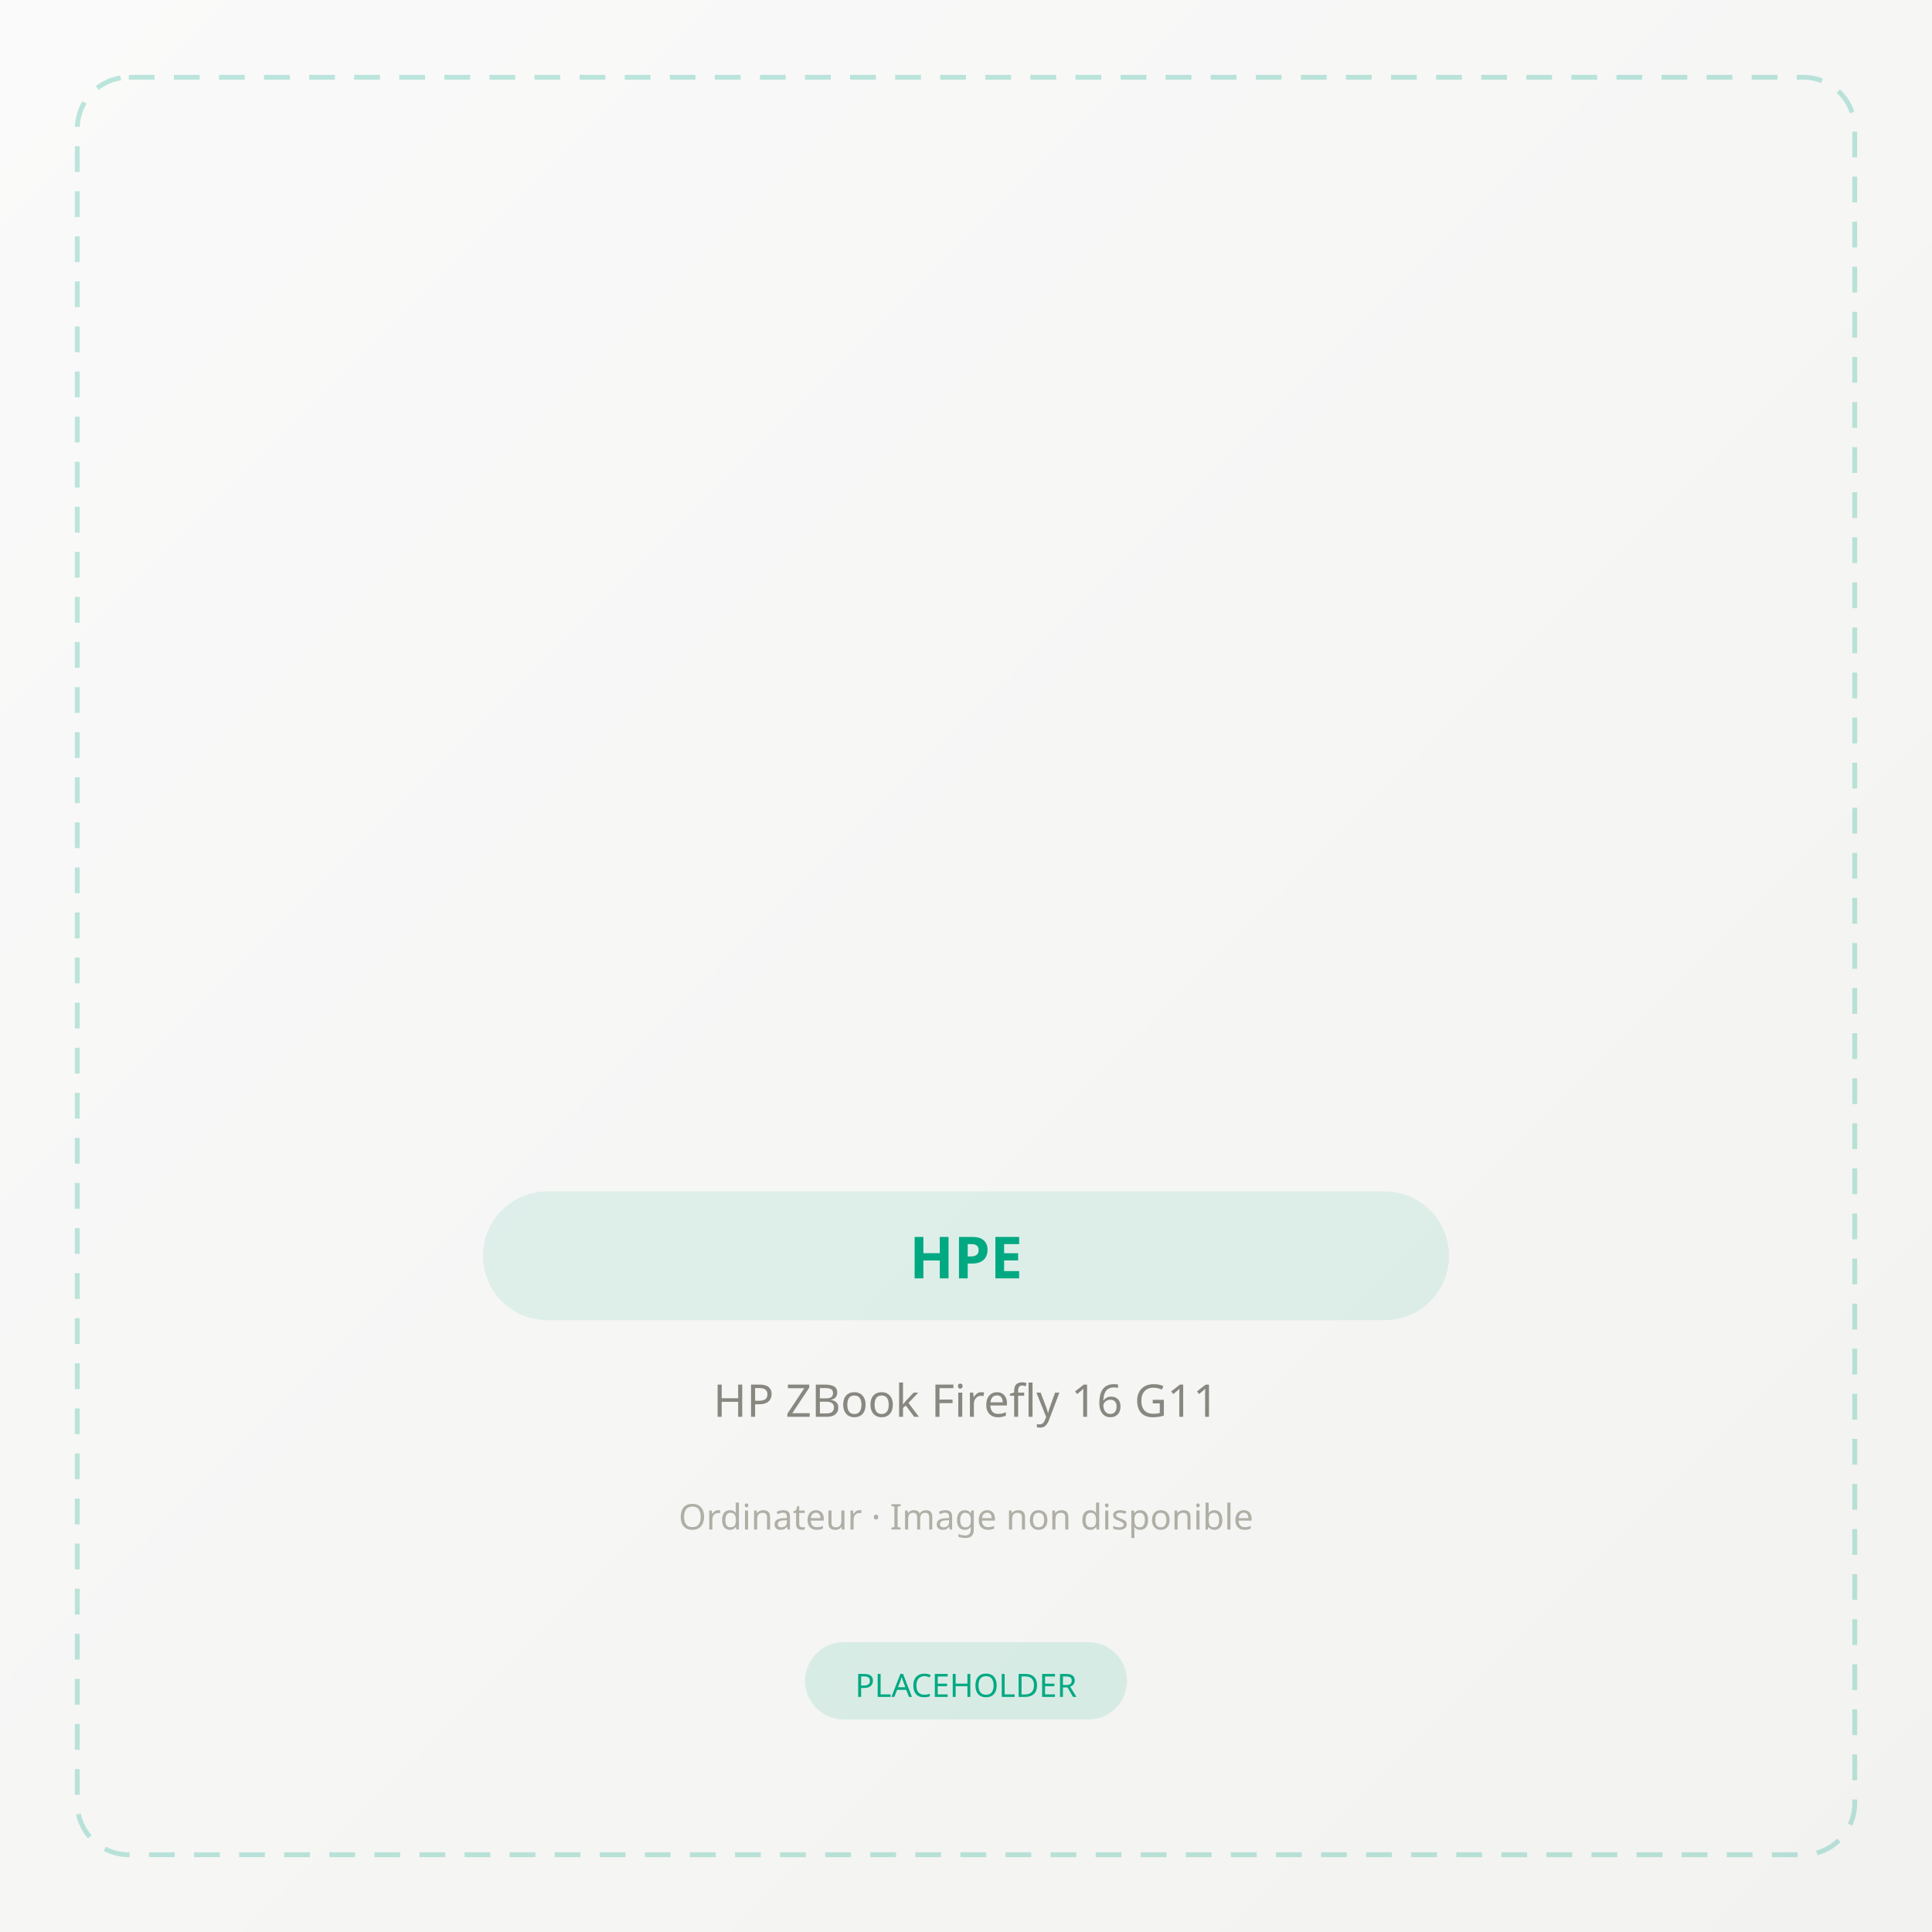
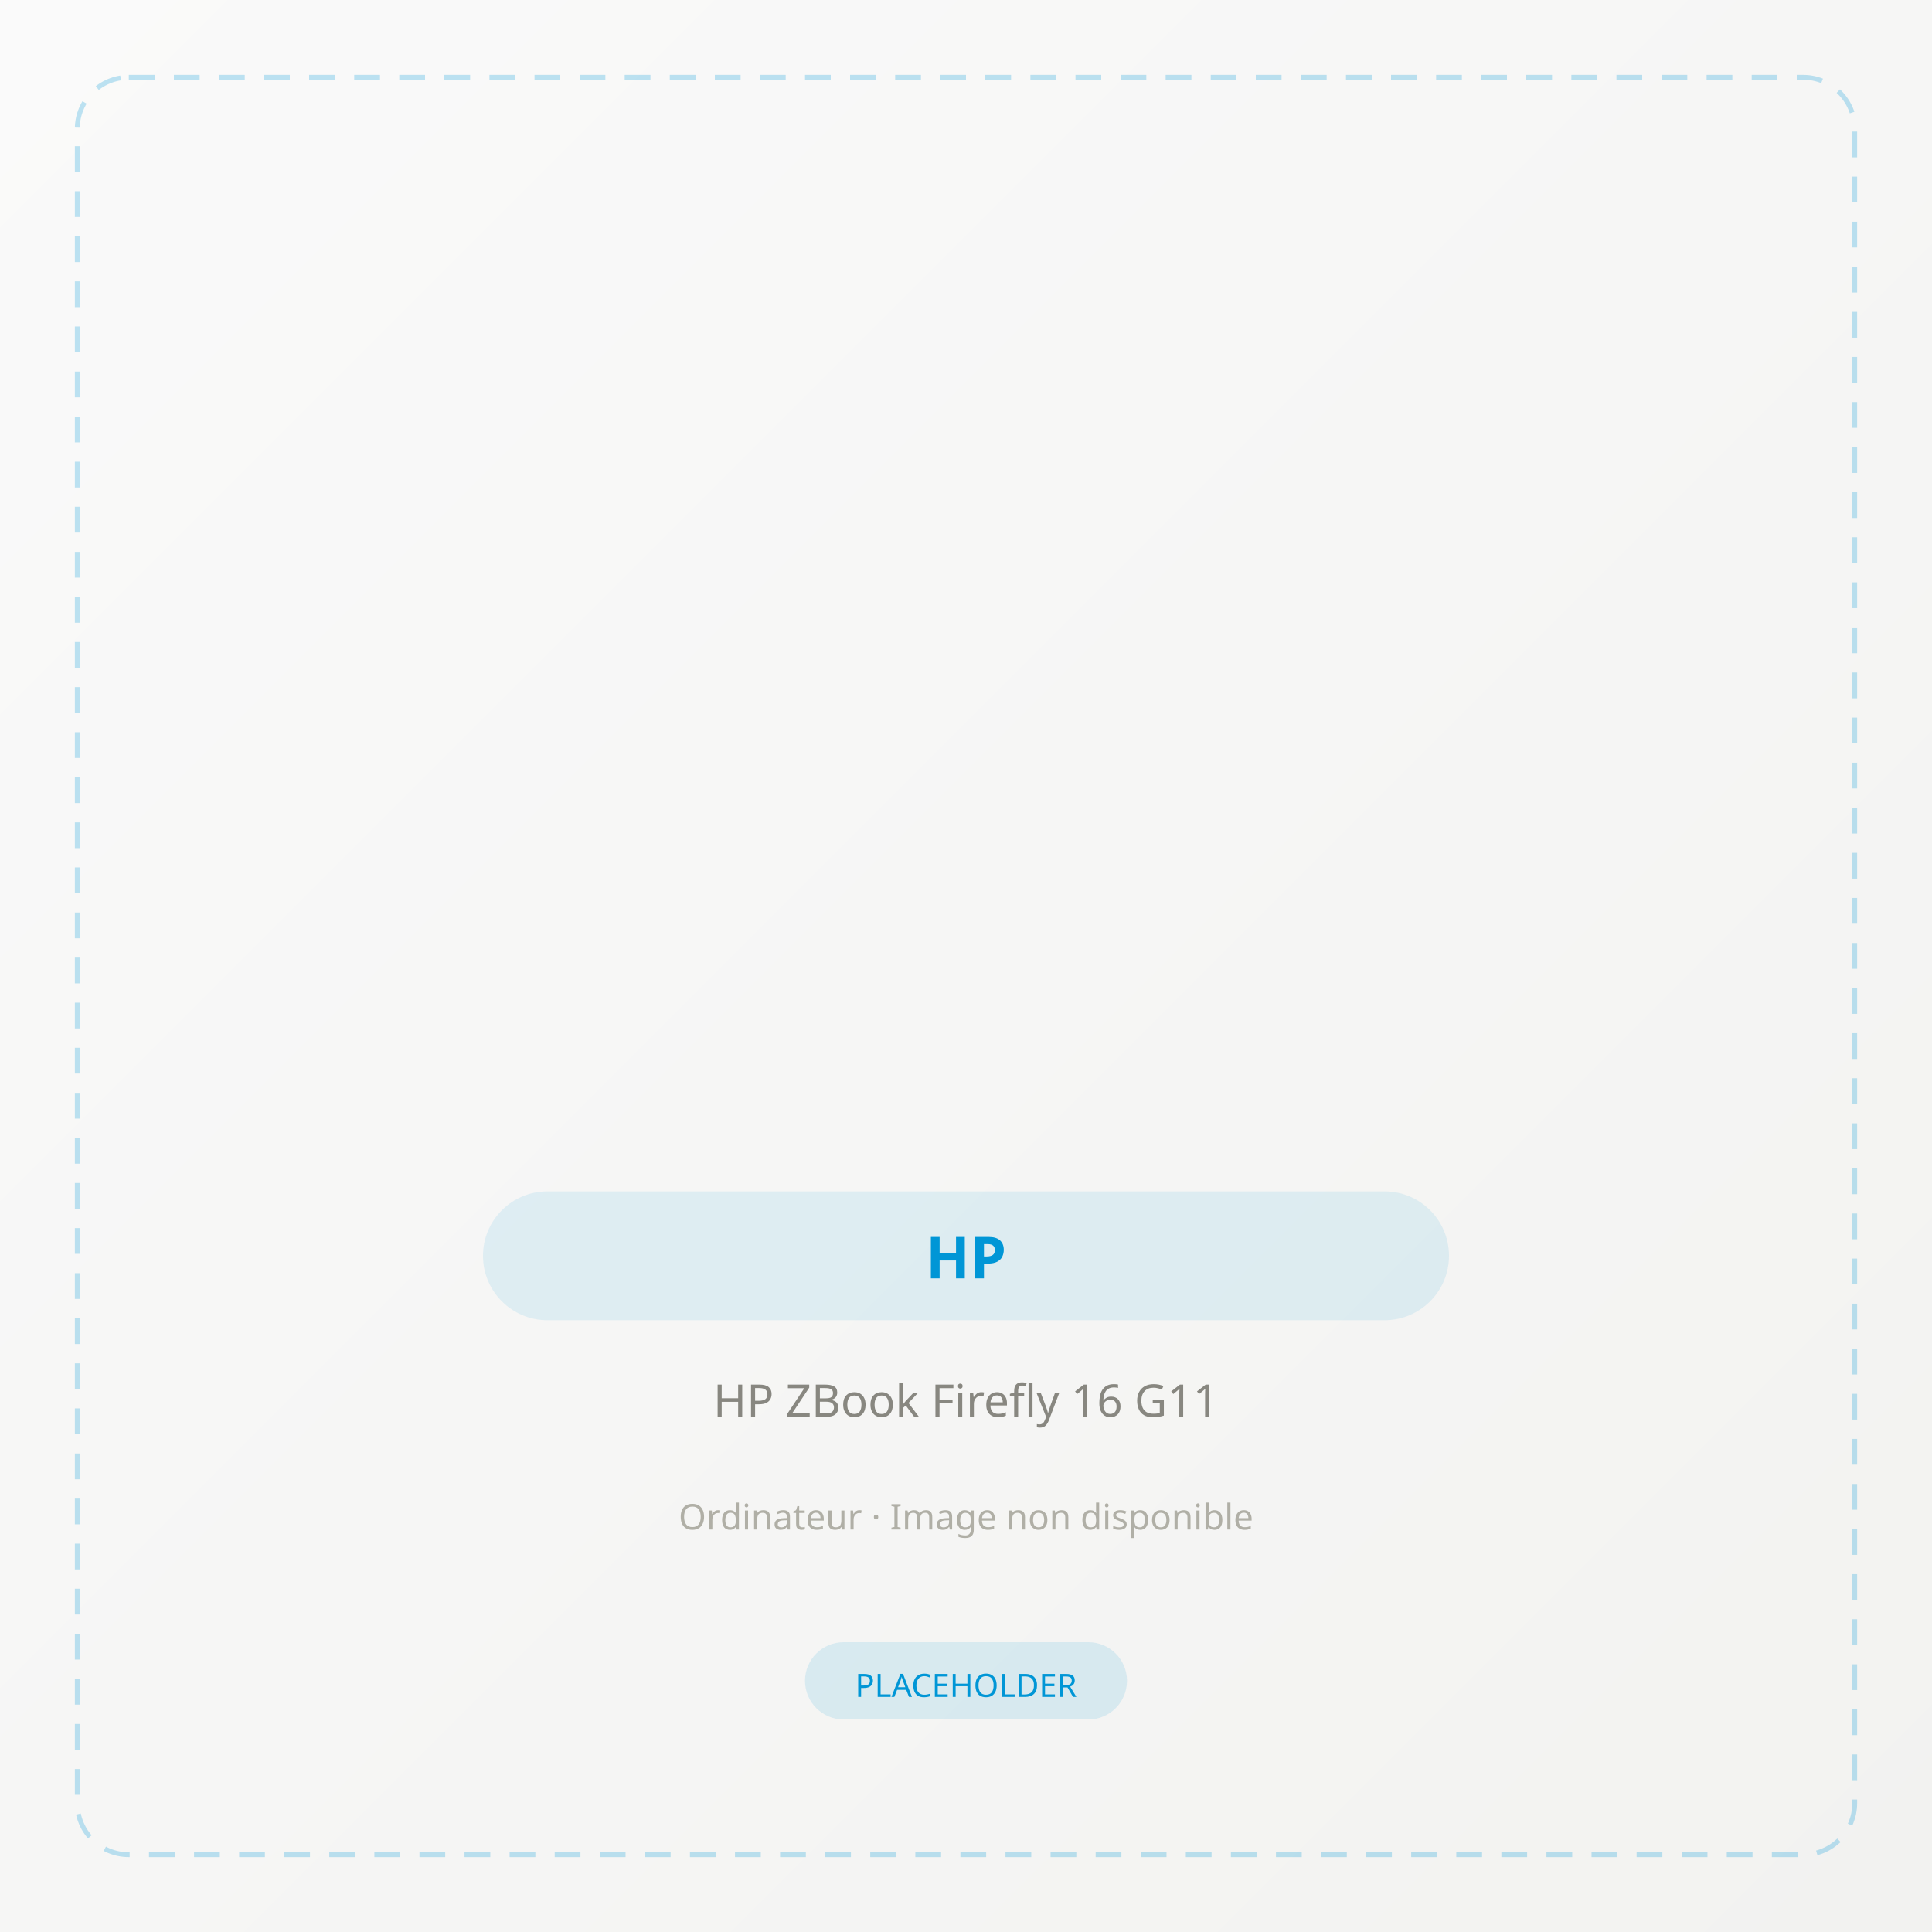
<svg xmlns="http://www.w3.org/2000/svg" width="600" height="600" viewBox="0 0 600 600">
  <defs>
    <linearGradient id="bg-hpe-zbook-firefly-16-g11" x1="0" y1="0" x2="1" y2="1">
      <stop offset="0%" stop-color="#FAFAFA" />
      <stop offset="100%" stop-color="#F2F2F0" />
    </linearGradient>
  </defs>
  <rect width="600" height="600" fill="url(#bg-hpe-zbook-firefly-16-g11)" rx="0" />
-   <rect x="24" y="24" width="552" height="552" rx="16" fill="none" stroke="#01A982" stroke-width="1.5" stroke-dasharray="8,6" opacity="0.25" />
-   <g transform="translate(300,170)" fill="none" stroke="#01A982" stroke-width="5" stroke-linecap="round" stroke-linejoin="round" opacity="0.85">
+   <rect x="24" y="24" width="552" height="552" rx="16" fill="none" stroke="#0096D6" stroke-width="1.5" stroke-dasharray="8,6" opacity="0.25" />
+   <g transform="translate(300,170)" fill="none" stroke="#0096D6" stroke-width="5" stroke-linecap="round" stroke-linejoin="round" opacity="0.85">
    M80,220 L280,220 Q300,220 300,240 L300,340 Q300,360 280,360 L80,360 Q60,360 60,340 L60,240 Q60,220 80,220 Z M60,360 L300,360 M140,360 L140,380 L220,380 M220,360 L220,380 M120,220 L120,160 Q120,140 140,140 L260,140 Q280,140 280,160 L280,220
  </g>
-   <rect x="150" y="370" width="300" height="40" rx="20" fill="#01A982" opacity="0.10" />
-   <text x="300" y="397" text-anchor="middle" font-family="IBM Plex Sans, system-ui, sans-serif" font-size="18" font-weight="600" fill="#01A982">HPE</text>
+   <rect x="150" y="370" width="300" height="40" rx="20" fill="#0096D6" opacity="0.10" />
+   <text x="300" y="397" text-anchor="middle" font-family="IBM Plex Sans, system-ui, sans-serif" font-size="18" font-weight="600" fill="#0096D6">HP</text>
  <text x="300" y="440" text-anchor="middle" font-family="IBM Plex Sans, system-ui, sans-serif" font-size="14" fill="#888780">HP ZBook Firefly 16 G11</text>
  <text x="300" y="475" text-anchor="middle" font-family="IBM Plex Sans, system-ui, sans-serif" font-size="11" fill="#B0AFA6">Ordinateur · Image non disponible</text>
-   <rect x="250" y="510" width="100" height="24" rx="12" fill="#01A982" opacity="0.12" />
-   <text x="300" y="527" text-anchor="middle" font-family="IBM Plex Sans, system-ui, sans-serif" font-size="10" font-weight="500" fill="#01A982">PLACEHOLDER</text>
+   <rect x="250" y="510" width="100" height="24" rx="12" fill="#0096D6" opacity="0.12" />
+   <text x="300" y="527" text-anchor="middle" font-family="IBM Plex Sans, system-ui, sans-serif" font-size="10" font-weight="500" fill="#0096D6">PLACEHOLDER</text>
</svg>
